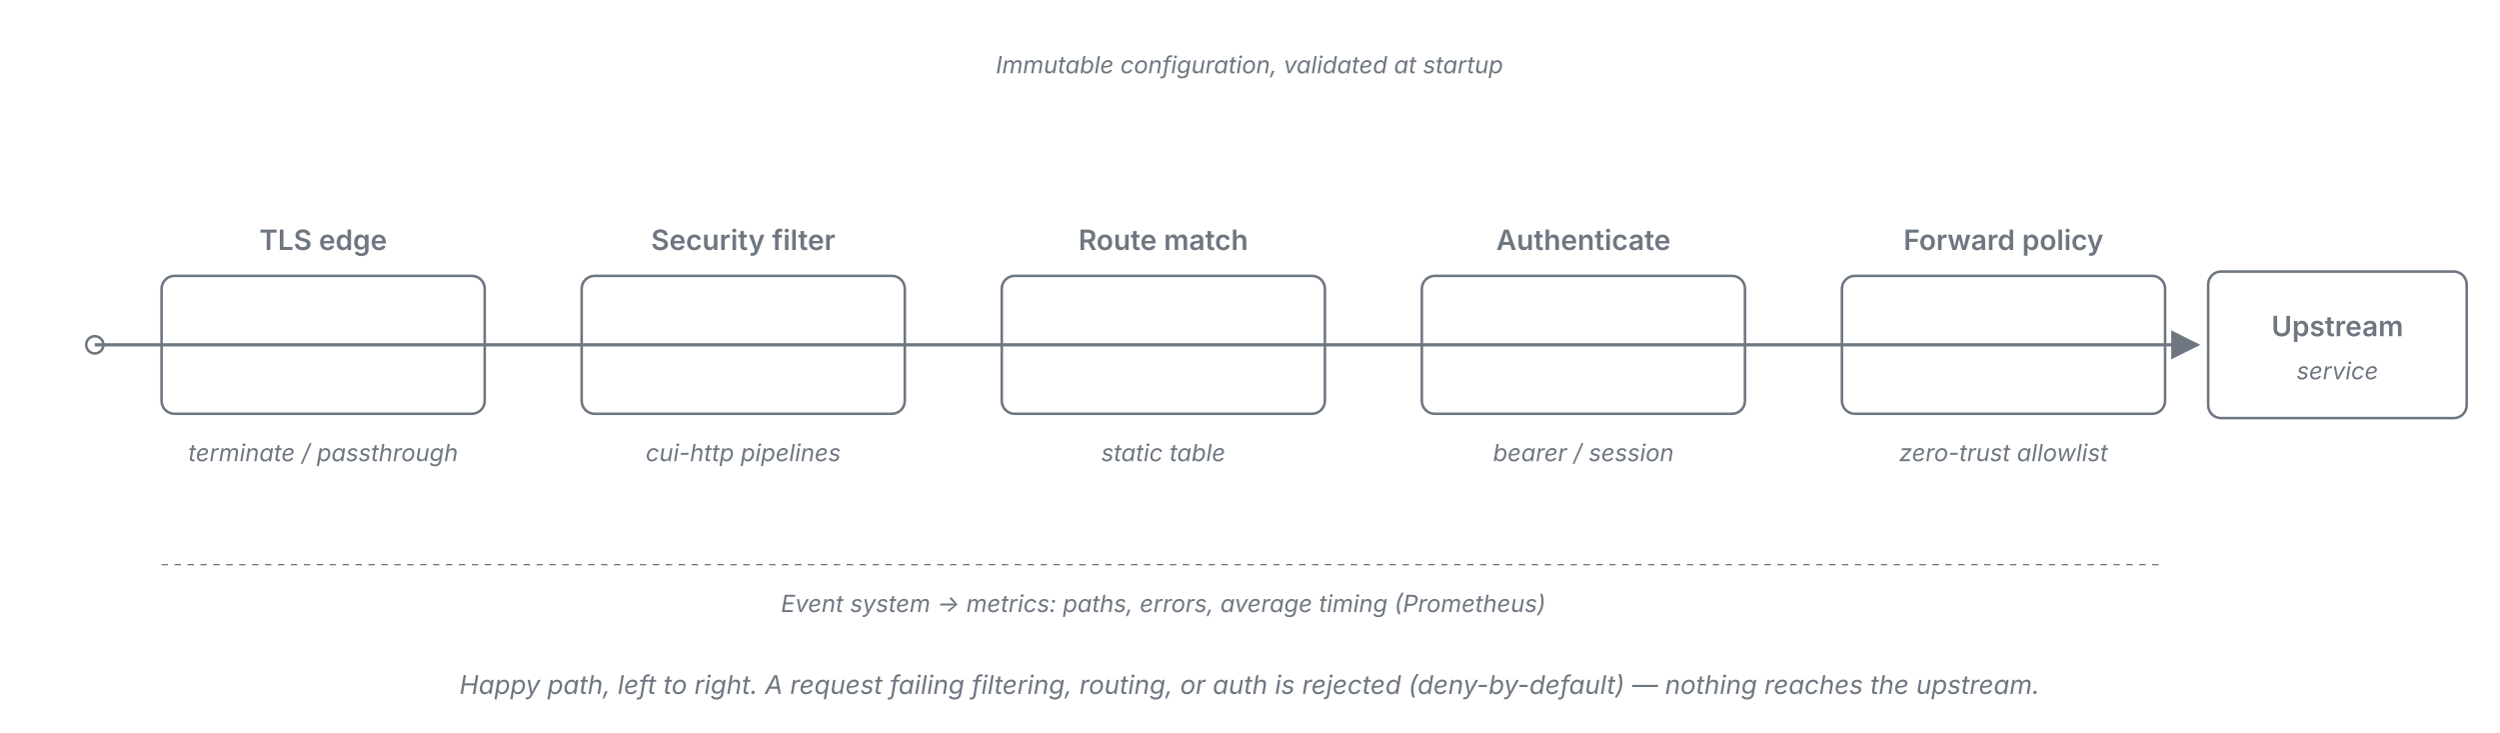
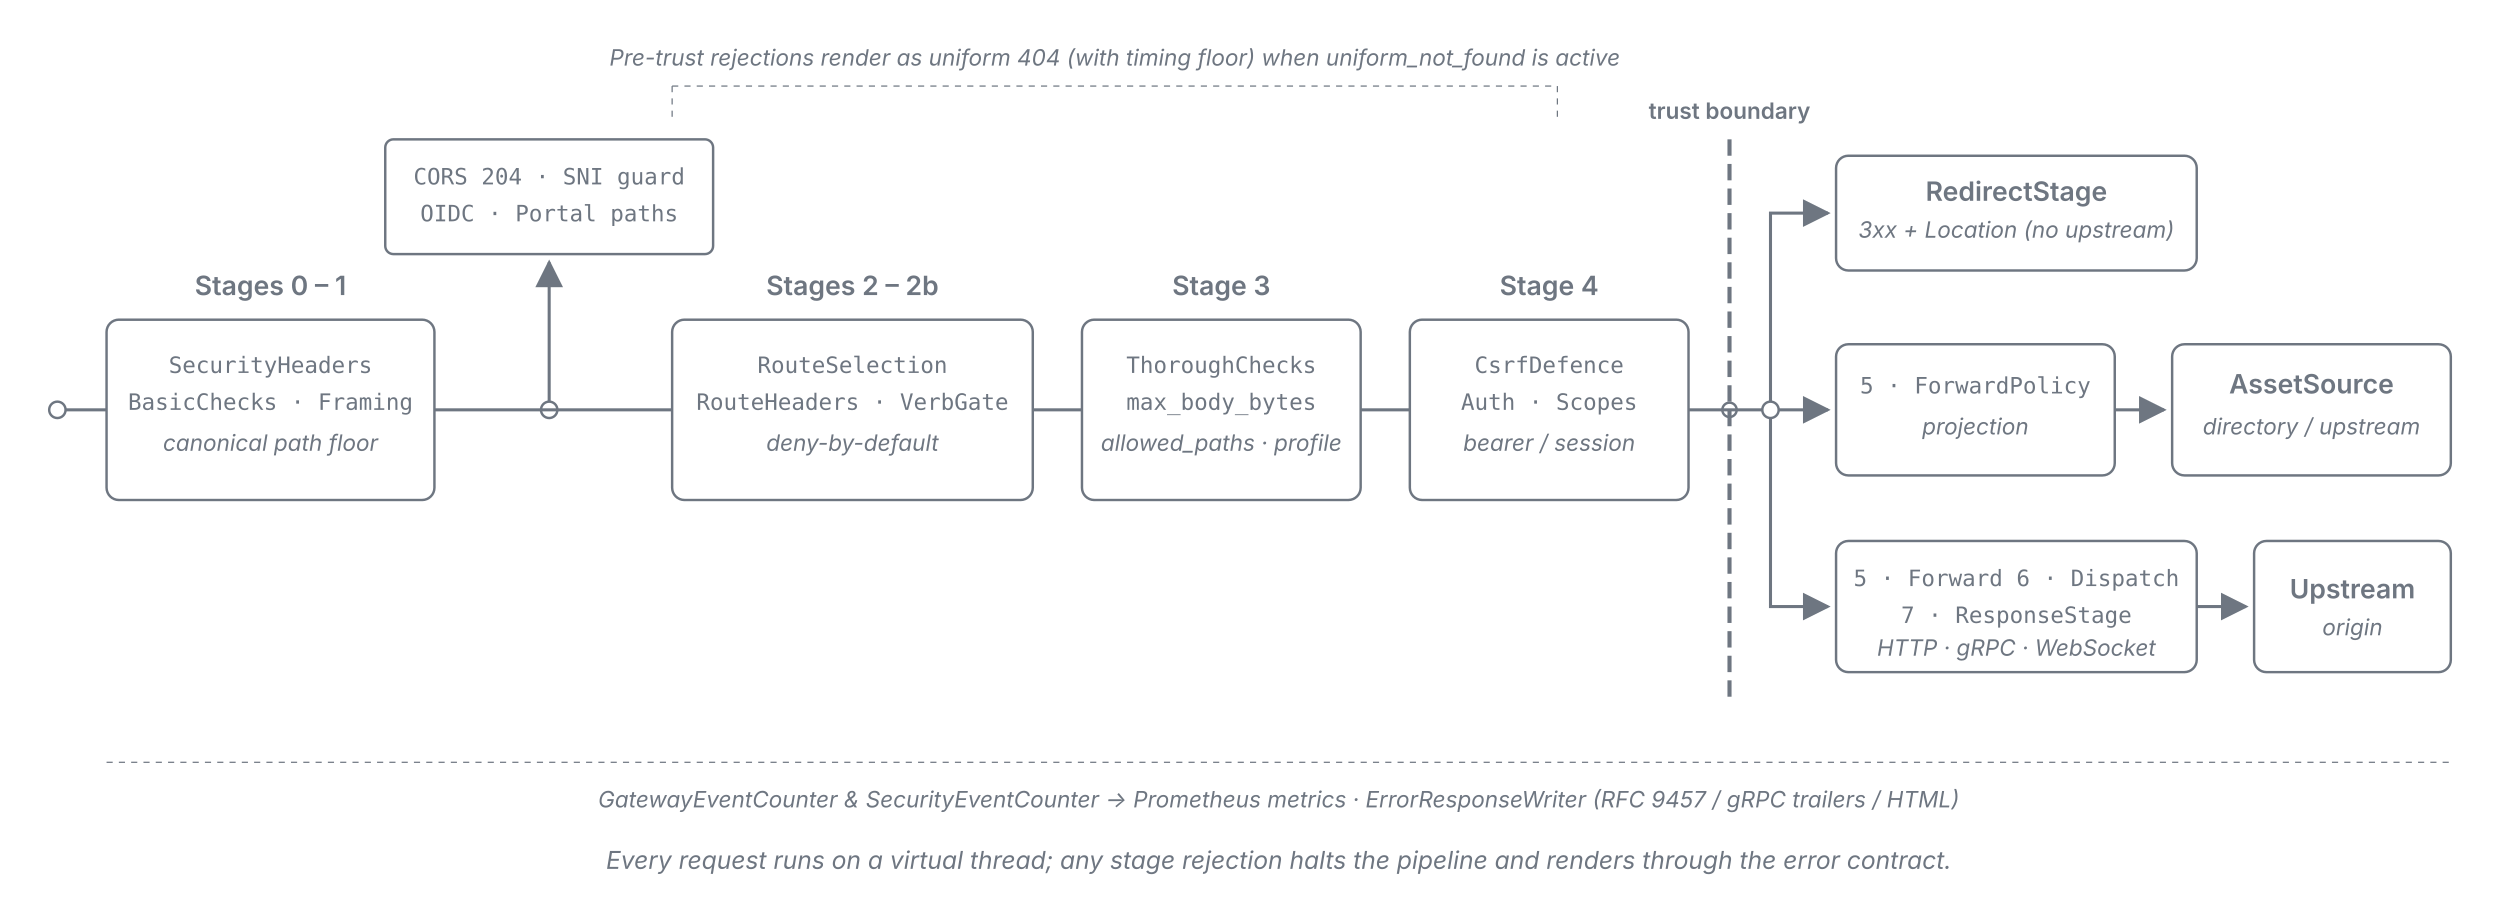
- <svg xmlns="http://www.w3.org/2000/svg" viewBox="0 0 1160 340" role="img" aria-labelledby="title desc" font-family="ui-sans-serif, -apple-system, system-ui, 'Segoe UI', sans-serif">
+ <svg xmlns="http://www.w3.org/2000/svg" viewBox="0 0 1220 440" role="img" aria-labelledby="title desc" font-family="ui-sans-serif, -apple-system, system-ui, 'Segoe UI', sans-serif">
  <defs>
    <marker id="arrow" viewBox="0 0 10 10" refX="9" refY="5" markerWidth="9" markerHeight="9" orient="auto">
      <path d="M0,0 L10,5 L0,10 z" class="arrow-fill" />
    </marker>
    <style>
      .stage      { font-size: 13px; font-weight: 600; fill: #6e7681; text-anchor: middle; }
+       .mono       { font-size: 11px; fill: #6e7681; text-anchor: middle; font-family: ui-monospace, 'SF Mono', Menlo, Consolas, monospace; }
      .sub        { font-size: 11px; fill: #6e7681; text-anchor: middle; font-style: italic; }
      .note       { font-size: 11px; fill: #6e7681; text-anchor: middle; font-style: italic; }
+       .trust-lbl  { font-size: 11px; font-weight: 600; fill: #6e7681; text-anchor: middle; }
      .stroke     { stroke: #6e7681; stroke-width: 1.2; fill: none; }
      .track      { stroke: #6e7681; stroke-width: 1.5; fill: none; }
+       .trust      { stroke: #6e7681; stroke-width: 2.0; stroke-dasharray: 8 4; fill: none; }
      .arrow-fill { fill: #6e7681; }
      .dash       { stroke: #6e7681; stroke-width: 0.6; stroke-dasharray: 3 3; fill: none; }
      .caption    { font-size: 12px; fill: #6e7681; text-anchor: middle; font-style: italic; }
    </style>
  </defs>
-   <text x="580" y="34" class="note">Immutable configuration, validated at startup</text>
-   <circle cx="44" cy="160" r="4" class="stroke" />
-   <line class="track" x1="44" y1="160" x2="1020" y2="160" marker-end="url(#arrow)" />
-   <rect class="stroke" x="75" y="128" width="150" height="64" rx="6" />
-   <rect class="stroke" x="270" y="128" width="150" height="64" rx="6" />
-   <rect class="stroke" x="465" y="128" width="150" height="64" rx="6" />
-   <rect class="stroke" x="660" y="128" width="150" height="64" rx="6" />
-   <rect class="stroke" x="855" y="128" width="150" height="64" rx="6" />
-   <rect class="stroke" x="1025" y="126" width="120" height="68" rx="6" />
-   <text x="150" y="116" class="stage">TLS edge</text>
-   <text x="345" y="116" class="stage">Security filter</text>
-   <text x="540" y="116" class="stage">Route match</text>
-   <text x="735" y="116" class="stage">Authenticate</text>
-   <text x="930" y="116" class="stage">Forward policy</text>
-   <text x="150" y="214" class="sub">terminate / passthrough</text>
-   <text x="345" y="214" class="sub">cui-http pipelines</text>
-   <text x="540" y="214" class="sub">static table</text>
-   <text x="735" y="214" class="sub">bearer / session</text>
-   <text x="930" y="214" class="sub">zero-trust allowlist</text>
-   <text x="1085" y="156" class="stage">Upstream</text>
-   <text x="1085" y="176" class="sub">service</text>
-   <line class="dash" x1="75" y1="262" x2="1005" y2="262" />
-   <text x="540" y="284" class="note">Event system  →  metrics: paths, errors, average timing (Prometheus)</text>
-   <text x="580" y="322" class="caption">Happy path, left to right. A request failing filtering, routing, or auth is rejected (deny-by-default) — nothing reaches the upstream.</text>
+   <line class="dash" x1="328" y1="42" x2="760" y2="42" />
+   <line class="dash" x1="328" y1="42" x2="328" y2="58" />
+   <line class="dash" x1="760" y1="42" x2="760" y2="58" />
+   <text x="544" y="32" class="note">Pre-trust rejections render as uniform 404 (with timing floor) when uniform_not_found is active</text>
+   <circle cx="28" cy="200" r="4" class="stroke" />
+   <line class="track" x1="32" y1="200" x2="52" y2="200" />
+   <line class="track" x1="212" y1="200" x2="328" y2="200" />
+   <line class="track" x1="504" y1="200" x2="528" y2="200" />
+   <line class="track" x1="664" y1="200" x2="688" y2="200" />
+   <rect class="stroke" x="52" y="156" width="160" height="88" rx="6" />
+   <text x="132" y="144" class="stage">Stages 0 – 1</text>
+   <text x="132" y="182" class="mono">SecurityHeaders</text>
+   <text x="132" y="200" class="mono">BasicChecks · Framing</text>
+   <text x="132" y="220" class="sub">canonical path floor</text>
+   <circle cx="268" cy="200" r="4" class="stroke" />
+   <line class="track" x1="268" y1="196" x2="268" y2="128" marker-end="url(#arrow)" />
+   <rect class="stroke" x="188" y="68" width="160" height="56" rx="4" />
+   <text x="268" y="90" class="mono">CORS 204 · SNI guard</text>
+   <text x="268" y="108" class="mono">OIDC · Portal paths</text>
+   <rect class="stroke" x="328" y="156" width="176" height="88" rx="6" />
+   <text x="416" y="144" class="stage">Stages 2 – 2b</text>
+   <text x="416" y="182" class="mono">RouteSelection</text>
+   <text x="416" y="200" class="mono">RouteHeaders · VerbGate</text>
+   <text x="416" y="220" class="sub">deny-by-default</text>
+   <rect class="stroke" x="528" y="156" width="136" height="88" rx="6" />
+   <text x="596" y="144" class="stage">Stage 3</text>
+   <text x="596" y="182" class="mono">ThoroughChecks</text>
+   <text x="596" y="200" class="mono">max_body_bytes</text>
+   <text x="596" y="220" class="sub">allowed_paths · profile</text>
+   <rect class="stroke" x="688" y="156" width="136" height="88" rx="6" />
+   <text x="756" y="144" class="stage">Stage 4</text>
+   <text x="756" y="182" class="mono">CsrfDefence</text>
+   <text x="756" y="200" class="mono">Auth · Scopes</text>
+   <text x="756" y="220" class="sub">bearer / session</text>
+   <line class="trust" x1="844" y1="68" x2="844" y2="344" />
+   <text x="844" y="58" class="trust-lbl">trust boundary</text>
+   <line class="track" x1="824" y1="200" x2="860" y2="200" />
+   <circle cx="844" cy="200" r="3.5" class="stroke" />
+   <circle cx="864" cy="200" r="4" class="stroke" />
+   <path class="track" d="M 864 196 L 864 104 L 892 104" marker-end="url(#arrow)" />
+   <rect class="stroke" x="896" y="76" width="176" height="56" rx="6" />
+   <text x="984" y="98" class="stage">RedirectStage</text>
+   <text x="984" y="116" class="sub">3xx + Location (no upstream)</text>
+   <line class="track" x1="868" y1="200" x2="892" y2="200" marker-end="url(#arrow)" />
+   <rect class="stroke" x="896" y="168" width="136" height="64" rx="6" />
+   <text x="964" y="192" class="mono">5 · ForwardPolicy</text>
+   <text x="964" y="212" class="sub">projection</text>
+   <line class="track" x1="1032" y1="200" x2="1056" y2="200" marker-end="url(#arrow)" />
+   <rect class="stroke" x="1060" y="168" width="136" height="64" rx="6" />
+   <text x="1128" y="192" class="stage">AssetSource</text>
+   <text x="1128" y="212" class="sub">directory / upstream</text>
+   <path class="track" d="M 864 204 L 864 296 L 892 296" marker-end="url(#arrow)" />
+   <rect class="stroke" x="896" y="264" width="176" height="64" rx="6" />
+   <text x="984" y="286" class="mono">5 · Forward  6 · Dispatch</text>
+   <text x="984" y="304" class="mono">7 · ResponseStage</text>
+   <text x="984" y="320" class="sub">HTTP · gRPC · WebSocket</text>
+   <line class="track" x1="1072" y1="296" x2="1096" y2="296" marker-end="url(#arrow)" />
+   <rect class="stroke" x="1100" y="264" width="96" height="64" rx="6" />
+   <text x="1148" y="292" class="stage">Upstream</text>
+   <text x="1148" y="310" class="sub">origin</text>
+   <line class="dash" x1="52" y1="372" x2="1196" y2="372" />
+   <text x="624" y="394" class="note">GatewayEventCounter &amp; SecurityEventCounter → Prometheus metrics · ErrorResponseWriter (RFC 9457 / gRPC trailers / HTML)</text>
+   <text x="624" y="424" class="caption">Every request runs on a virtual thread; any stage rejection halts the pipeline and renders through the error contract.</text>
</svg>
